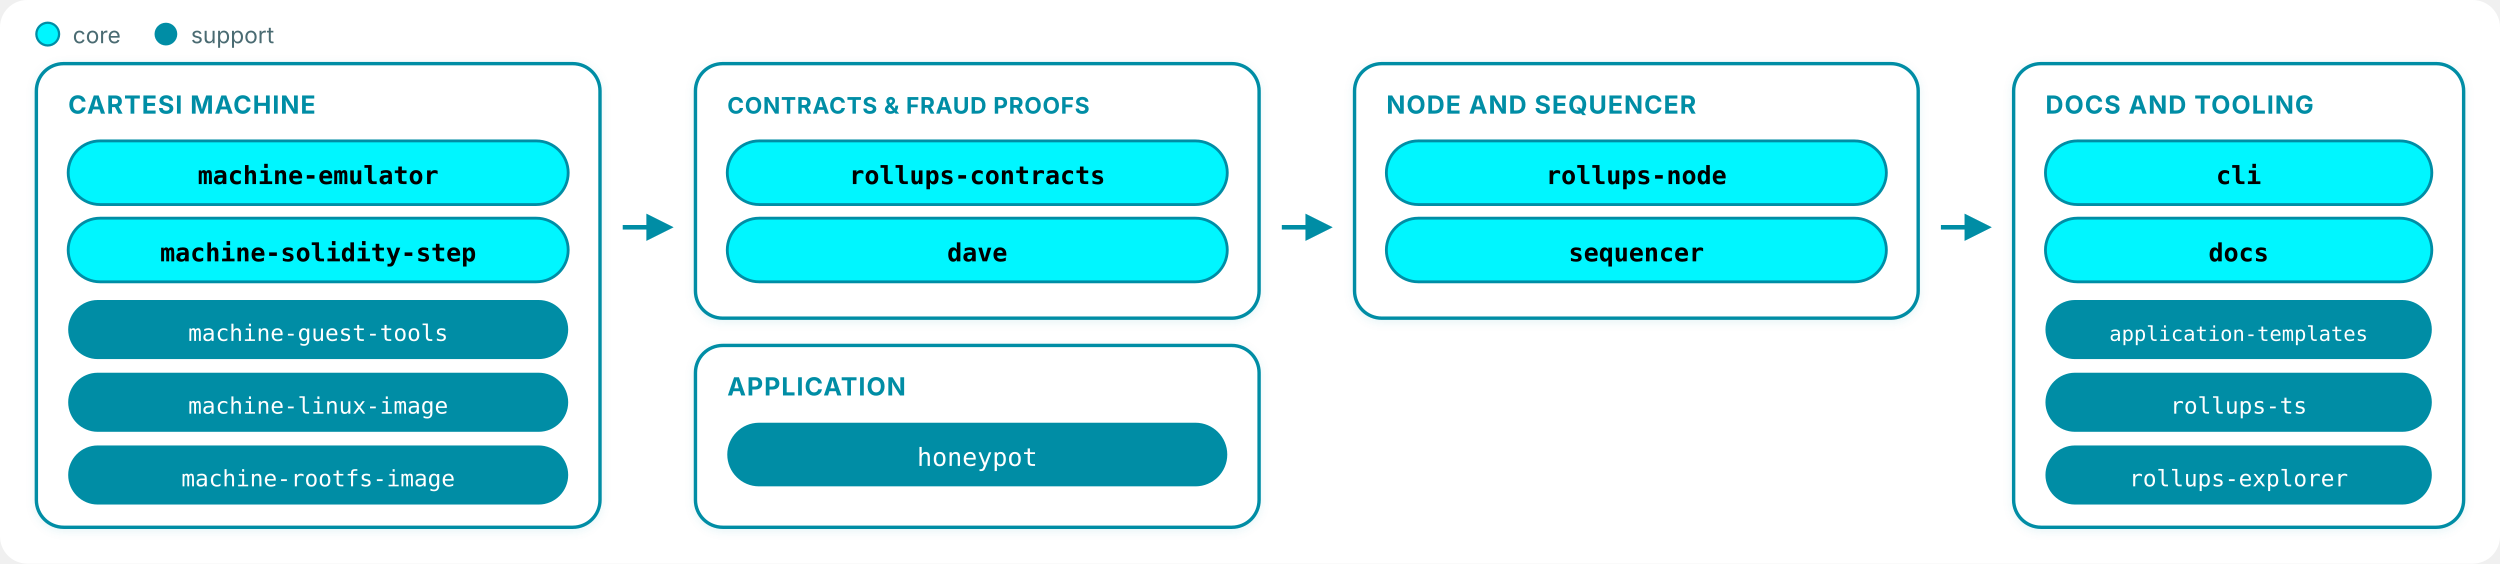
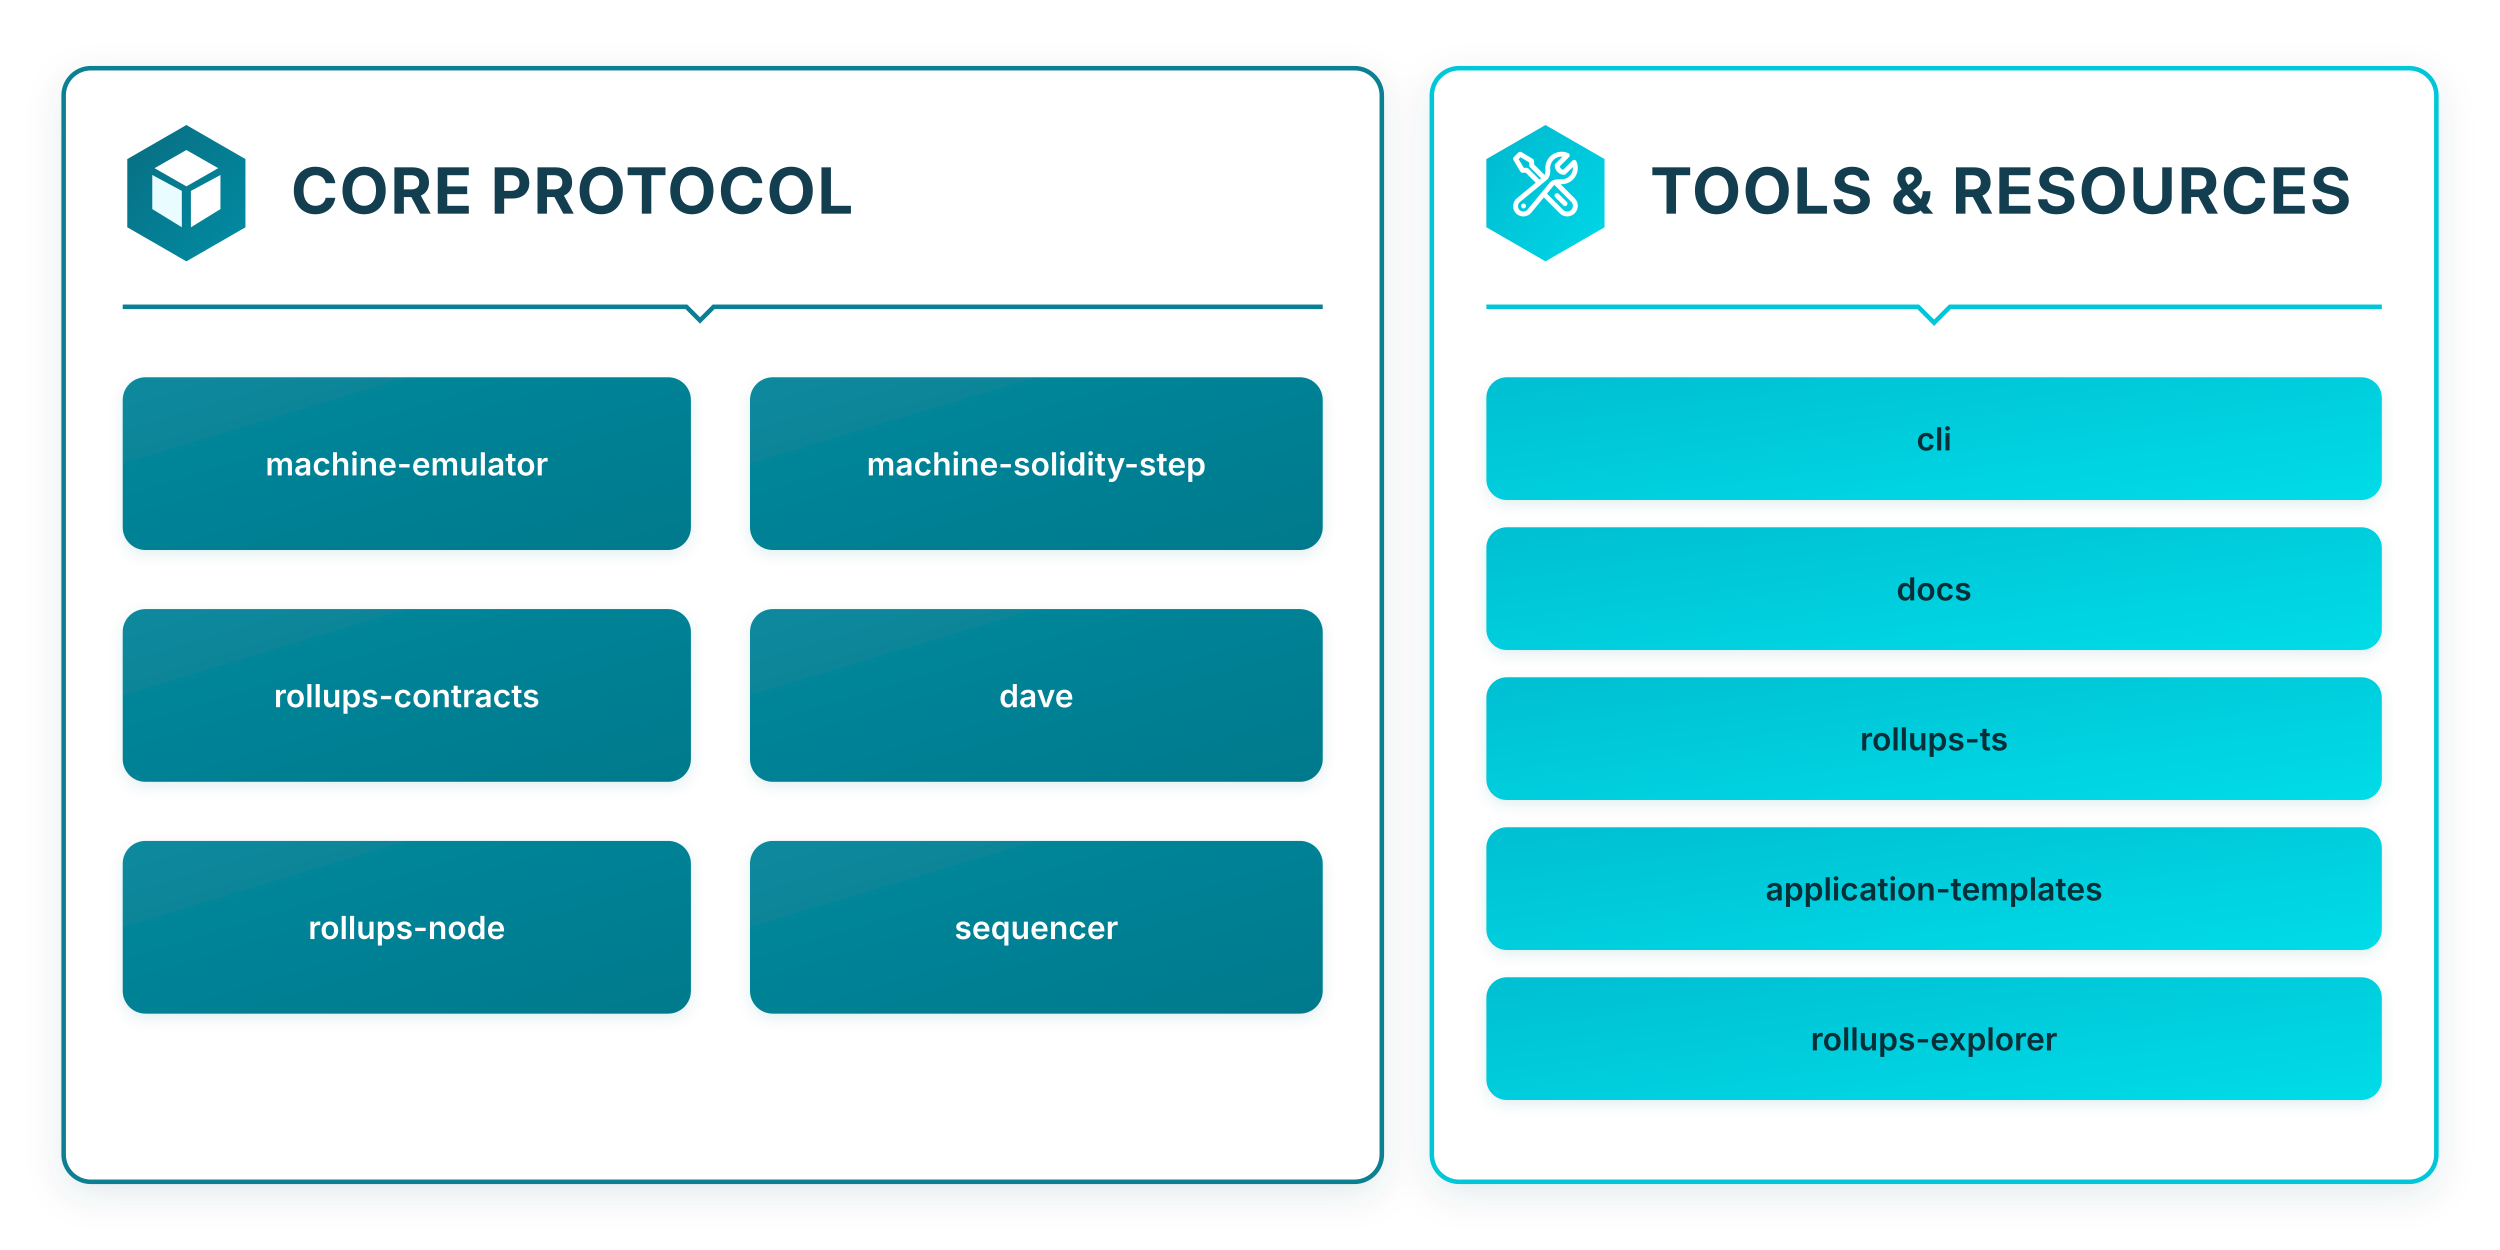
- <svg xmlns="http://www.w3.org/2000/svg" width="1100" height="248" viewBox="0 0 1100 248" role="img" aria-labelledby="title desc">
+ <svg xmlns="http://www.w3.org/2000/svg" width="1100" height="550" viewBox="0 0 1100 550" role="img" aria-labelledby="title desc">
  <defs>
-     <clipPath id="frame">
-       <rect width="1100" height="248" rx="12" />
-     </clipPath>
-     <filter id="softShadow" x="-4%" y="-4%" width="108%" height="112%">
-       <feDropShadow dx="0" dy="1" stdDeviation="2" flood-color="#008DA5" flood-opacity="0.1" />
+     <linearGradient id="coreCard" x1="0" y1="0" x2="1" y2="1">
+       <stop offset="0" stop-color="#07899D" />
+       <stop offset="1" stop-color="#05798C" />
+     </linearGradient>
+     <linearGradient id="toolCard" x1="0" y1="0" x2="1" y2="1">
+       <stop offset="0" stop-color="#00BFD2" />
+       <stop offset="1" stop-color="#00DCE8" />
+     </linearGradient>
+     <linearGradient id="coreIcon" x1="0" y1="0" x2="1" y2="1">
+       <stop offset="0" stop-color="#096D80" />
+       <stop offset="1" stop-color="#008DA5" />
+     </linearGradient>
+     <linearGradient id="toolIcon" x1="0" y1="0" x2="1" y2="1">
+       <stop offset="0" stop-color="#00B8CE" />
+       <stop offset="1" stop-color="#00D8E8" />
+     </linearGradient>
+     <filter id="panelShadow" x="-5%" y="-5%" width="110%" height="114%">
+       <feDropShadow dx="0" dy="5" stdDeviation="8" flood-color="#194B55" flood-opacity="0.11" />
    </filter>
-     <marker id="arrow" viewBox="0 0 10 10" refX="8" refY="5" markerWidth="6" markerHeight="6" orient="auto-start-reverse">
-       <path d="M0 0 L10 5 L0 10 z" fill="#008DA5" />
-     </marker>
+     <filter id="cardShadow" x="-5%" y="-10%" width="110%" height="125%">
+       <feDropShadow dx="0" dy="2" stdDeviation="3" flood-color="#006F80" flood-opacity="0.12" />
+     </filter>
+     <style>
+       .panel-title {
+         font: 700 28px Inter, Helvetica, Arial, sans-serif;
+         fill: #123E50;
+         letter-spacing: .025em;
+       }
+       .repo {
+         font: 600 14px Inter, Helvetica, Arial, sans-serif;
+         text-anchor: middle;
+         dominant-baseline: middle;
+       }
+       .core-repo { fill: #fff; }
+       .tool-repo { fill: #062F38; }
+       .divider { fill: none; stroke-width: 2; }
+     </style>
  </defs>
-   <g clip-path="url(#frame)">
-     <rect width="1100" height="248" fill="#ffffff" />
+   <rect width="1100" height="550" fill="#fff" />
+   <g filter="url(#panelShadow)">
+     <rect x="28" y="30" width="580" height="490" rx="12" fill="#fff" stroke="#087F92" stroke-width="2" />
+     <rect x="630" y="30" width="442" height="490" rx="12" fill="#fff" stroke="#00C6D9" stroke-width="2" />
  </g>
-   <rect x="16" y="10" width="10" height="10" rx="5" fill="#00F6FF" stroke="#008DA5" stroke-width="1" />
-   <text x="32" y="19" font-family="Inter, Helvetica, Arial, sans-serif" font-size="10" fill="#4a6b72">core</text>
-   <rect x="68" y="10" width="10" height="10" rx="5" fill="#008DA5" />
-   <text x="84" y="19" font-family="Inter, Helvetica, Arial, sans-serif" font-size="10" fill="#4a6b72">support</text>
-   <g filter="url(#softShadow)">
-     <rect x="16" y="28" width="248" height="204" rx="12" fill="#ffffff" stroke="#008DA5" stroke-width="1.5" />
+   <g aria-hidden="true">
+     <path d="M82 55 108 70v30l-26 15-26-15V70Z" fill="url(#coreIcon)" />
+     <path d="m82 66 14 8-14 8-14-8Z" fill="#fff" />
+     <path d="m67 77 13 7v16l-13-8Z" fill="#E9FCFF" />
+     <path d="m84 84 13-7v15l-13 8Z" fill="#fff" />
  </g>
-   <text x="30" y="50" font-family="Inter, Helvetica, Arial, sans-serif" font-size="11" font-weight="700" fill="#008DA5" letter-spacing="0.04em">CARTESI MACHINE</text>
+   <text class="panel-title" x="128" y="94">CORE PROTOCOL</text>
+   <g aria-hidden="true">
+     <path d="M680 55 706 70v30l-26 15-26-15V70Z" fill="url(#toolIcon)" />
+     <g transform="translate(663.8 64.8) scale(1.35)">
+       <path d="M11.419 15.169 17.25 21A2.652 2.652 0 0 0 21 17.25l-5.877-5.877m-3.704 3.796 2.496-3.031a2.385 2.385 0 0 1 1.208-.765m-3.704 3.796-4.655 5.652A2.548 2.548 0 0 1 2.25 19.202a2.548 2.548 0 0 1 .928-1.967l6.837-5.63m5.109-.232a5.154 5.154 0 0 1 1.743-.14c.127.011.255.016.384.016A4.5 4.5 0 0 0 21.352 4.898l-3.276 3.276a2.304 2.304 0 0 1-2.25-2.25l3.276-3.276A4.5 4.5 0 0 0 12.766 7.134c.091 1.075-.071 2.264-.904 2.95l-.102.084m-1.745 1.437-4.106-4.106H4.5L2.25 3.75 3.75 2.25 7.5 4.5v1.409l4.26 4.26m-1.745 1.437 1.745-1.437m6.615 8.206-2.625-2.625M4.867 19.125h.007v.007h-.007Z" fill="none" stroke="#fff" stroke-width="1.6" stroke-linecap="round" stroke-linejoin="round" />
+     </g>
+   </g>
+   <text class="panel-title" x="726" y="94">TOOLS &amp; RESOURCES</text>
+   <path class="divider" d="M54 135H302l6 6 6-6h268" stroke="#087F92" />
+   <path class="divider" d="M654 135h190l7 7 7-7h190" stroke="#00C6D9" />
  <a href="https://github.com/cartesi/machine-emulator">
-     <rect x="30" y="62" width="220" height="28" rx="14" fill="#00F6FF" stroke="#008DA5" stroke-width="1.25" />
-     <text x="140" y="81" text-anchor="middle" font-family="ui-monospace, SFMono-Regular, Menlo, monospace" font-size="11" font-weight="600" fill="#000">machine-emulator</text>
+     <rect x="54" y="166" width="250" height="76" rx="10" fill="url(#coreCard)" filter="url(#cardShadow)" />
+     <text class="repo core-repo" x="179" y="204">machine-emulator</text>
  </a>
  <a href="https://github.com/cartesi/machine-solidity-step">
-     <rect x="30" y="96" width="220" height="28" rx="14" fill="#00F6FF" stroke="#008DA5" stroke-width="1.25" />
-     <text x="140" y="115" text-anchor="middle" font-family="ui-monospace, SFMono-Regular, Menlo, monospace" font-size="11" font-weight="600" fill="#000">machine-solidity-step</text>
+     <rect x="330" y="166" width="252" height="76" rx="10" fill="url(#coreCard)" filter="url(#cardShadow)" />
+     <text class="repo core-repo" x="456" y="204">machine-solidity-step</text>
  </a>
-   <a href="https://github.com/cartesi/machine-guest-tools">
-     <rect x="30" y="132" width="220" height="26" rx="13" fill="#008DA5" />
-     <text x="140" y="150" text-anchor="middle" font-family="ui-monospace, SFMono-Regular, Menlo, monospace" font-size="10" fill="#fff">machine-guest-tools</text>
-   </a>
-   <a href="https://github.com/cartesi/machine-linux-image">
-     <rect x="30" y="164" width="220" height="26" rx="13" fill="#008DA5" />
-     <text x="140" y="182" text-anchor="middle" font-family="ui-monospace, SFMono-Regular, Menlo, monospace" font-size="10" fill="#fff">machine-linux-image</text>
-   </a>
-   <a href="https://github.com/cartesi/machine-rootfs-image">
-     <rect x="30" y="196" width="220" height="26" rx="13" fill="#008DA5" />
-     <text x="140" y="214" text-anchor="middle" font-family="ui-monospace, SFMono-Regular, Menlo, monospace" font-size="10" fill="#fff">machine-rootfs-image</text>
-   </a>
-   <line x1="274" y1="100" x2="294" y2="100" stroke="#008DA5" stroke-width="2" marker-end="url(#arrow)" />
-   <g filter="url(#softShadow)">
-     <rect x="306" y="28" width="248" height="112" rx="12" fill="#ffffff" stroke="#008DA5" stroke-width="1.5" />
-   </g>
-   <text x="320" y="50" font-family="Inter, Helvetica, Arial, sans-serif" font-size="10" font-weight="700" fill="#008DA5" letter-spacing="0.03em">CONTRACTS &amp; FRAUD PROOFS</text>
  <a href="https://github.com/cartesi/rollups-contracts">
-     <rect x="320" y="62" width="220" height="28" rx="14" fill="#00F6FF" stroke="#008DA5" stroke-width="1.25" />
-     <text x="430" y="81" text-anchor="middle" font-family="ui-monospace, SFMono-Regular, Menlo, monospace" font-size="11" font-weight="600" fill="#000">rollups-contracts</text>
+     <rect x="54" y="268" width="250" height="76" rx="10" fill="url(#coreCard)" filter="url(#cardShadow)" />
+     <text class="repo core-repo" x="179" y="306">rollups-contracts</text>
  </a>
  <a href="https://github.com/cartesi/dave">
-     <rect x="320" y="96" width="220" height="28" rx="14" fill="#00F6FF" stroke="#008DA5" stroke-width="1.25" />
-     <text x="430" y="115" text-anchor="middle" font-family="ui-monospace, SFMono-Regular, Menlo, monospace" font-size="11" font-weight="600" fill="#000">dave</text>
+     <rect x="330" y="268" width="252" height="76" rx="10" fill="url(#coreCard)" filter="url(#cardShadow)" />
+     <text class="repo core-repo" x="456" y="306">dave</text>
  </a>
-   <g filter="url(#softShadow)">
-     <rect x="306" y="152" width="248" height="80" rx="12" fill="#ffffff" stroke="#008DA5" stroke-width="1.5" />
-   </g>
-   <text x="320" y="174" font-family="Inter, Helvetica, Arial, sans-serif" font-size="11" font-weight="700" fill="#008DA5" letter-spacing="0.04em">APPLICATION</text>
-   <a href="https://github.com/cartesi/honeypot">
-     <rect x="320" y="186" width="220" height="28" rx="14" fill="#008DA5" />
-     <text x="430" y="205" text-anchor="middle" font-family="ui-monospace, SFMono-Regular, Menlo, monospace" font-size="11" fill="#fff">honeypot</text>
-   </a>
-   <line x1="564" y1="100" x2="584" y2="100" stroke="#008DA5" stroke-width="2" marker-end="url(#arrow)" />
-   <g filter="url(#softShadow)">
-     <rect x="596" y="28" width="248" height="112" rx="12" fill="#ffffff" stroke="#008DA5" stroke-width="1.5" />
-   </g>
-   <text x="610" y="50" font-family="Inter, Helvetica, Arial, sans-serif" font-size="11" font-weight="700" fill="#008DA5" letter-spacing="0.04em">NODE AND SEQUENCER</text>
  <a href="https://github.com/cartesi/rollups-node">
-     <rect x="610" y="62" width="220" height="28" rx="14" fill="#00F6FF" stroke="#008DA5" stroke-width="1.25" />
-     <text x="720" y="81" text-anchor="middle" font-family="ui-monospace, SFMono-Regular, Menlo, monospace" font-size="11" font-weight="600" fill="#000">rollups-node</text>
+     <rect x="54" y="370" width="250" height="76" rx="10" fill="url(#coreCard)" filter="url(#cardShadow)" />
+     <text class="repo core-repo" x="179" y="408">rollups-node</text>
  </a>
  <a href="https://github.com/cartesi/sequencer">
-     <rect x="610" y="96" width="220" height="28" rx="14" fill="#00F6FF" stroke="#008DA5" stroke-width="1.25" />
-     <text x="720" y="115" text-anchor="middle" font-family="ui-monospace, SFMono-Regular, Menlo, monospace" font-size="11" font-weight="600" fill="#000">sequencer</text>
+     <rect x="330" y="370" width="252" height="76" rx="10" fill="url(#coreCard)" filter="url(#cardShadow)" />
+     <text class="repo core-repo" x="456" y="408">sequencer</text>
  </a>
-   <line x1="854" y1="100" x2="874" y2="100" stroke="#008DA5" stroke-width="2" marker-end="url(#arrow)" />
-   <g filter="url(#softShadow)">
-     <rect x="886" y="28" width="198" height="204" rx="12" fill="#ffffff" stroke="#008DA5" stroke-width="1.5" />
-   </g>
-   <text x="900" y="50" font-family="Inter, Helvetica, Arial, sans-serif" font-size="11" font-weight="700" fill="#008DA5" letter-spacing="0.04em">DOCS AND TOOLING</text>
  <a href="https://github.com/cartesi/cli">
-     <rect x="900" y="62" width="170" height="28" rx="14" fill="#00F6FF" stroke="#008DA5" stroke-width="1.25" />
-     <text x="985" y="81" text-anchor="middle" font-family="ui-monospace, SFMono-Regular, Menlo, monospace" font-size="11" font-weight="600" fill="#000">cli</text>
+     <rect x="654" y="166" width="394" height="54" rx="9" fill="url(#toolCard)" filter="url(#cardShadow)" />
+     <text class="repo tool-repo" x="851" y="193">cli</text>
  </a>
  <a href="https://github.com/cartesi/docs">
-     <rect x="900" y="96" width="170" height="28" rx="14" fill="#00F6FF" stroke="#008DA5" stroke-width="1.25" />
-     <text x="985" y="115" text-anchor="middle" font-family="ui-monospace, SFMono-Regular, Menlo, monospace" font-size="11" font-weight="600" fill="#000">docs</text>
+     <rect x="654" y="232" width="394" height="54" rx="9" fill="url(#toolCard)" filter="url(#cardShadow)" />
+     <text class="repo tool-repo" x="851" y="259">docs</text>
+   </a>
+   <a href="https://github.com/cartesi/rollups-ts">
+     <rect x="654" y="298" width="394" height="54" rx="9" fill="url(#toolCard)" filter="url(#cardShadow)" />
+     <text class="repo tool-repo" x="851" y="325">rollups-ts</text>
  </a>
  <a href="https://github.com/cartesi/application-templates">
-     <rect x="900" y="132" width="170" height="26" rx="13" fill="#008DA5" />
-     <text x="985" y="150" text-anchor="middle" font-family="ui-monospace, SFMono-Regular, Menlo, monospace" font-size="9" fill="#fff">application-templates</text>
-   </a>
-   <a href="https://github.com/cartesi/rollups-ts">
-     <rect x="900" y="164" width="170" height="26" rx="13" fill="#008DA5" />
-     <text x="985" y="182" text-anchor="middle" font-family="ui-monospace, SFMono-Regular, Menlo, monospace" font-size="10" fill="#fff">rollups-ts</text>
+     <rect x="654" y="364" width="394" height="54" rx="9" fill="url(#toolCard)" filter="url(#cardShadow)" />
+     <text class="repo tool-repo" x="851" y="391">application-templates</text>
  </a>
  <a href="https://github.com/cartesi/rollups-explorer">
-     <rect x="900" y="196" width="170" height="26" rx="13" fill="#008DA5" />
-     <text x="985" y="214" text-anchor="middle" font-family="ui-monospace, SFMono-Regular, Menlo, monospace" font-size="10" fill="#fff">rollups-explorer</text>
+     <rect x="654" y="430" width="394" height="54" rx="9" fill="url(#toolCard)" filter="url(#cardShadow)" />
+     <text class="repo tool-repo" x="851" y="457">rollups-explorer</text>
  </a>
</svg>
